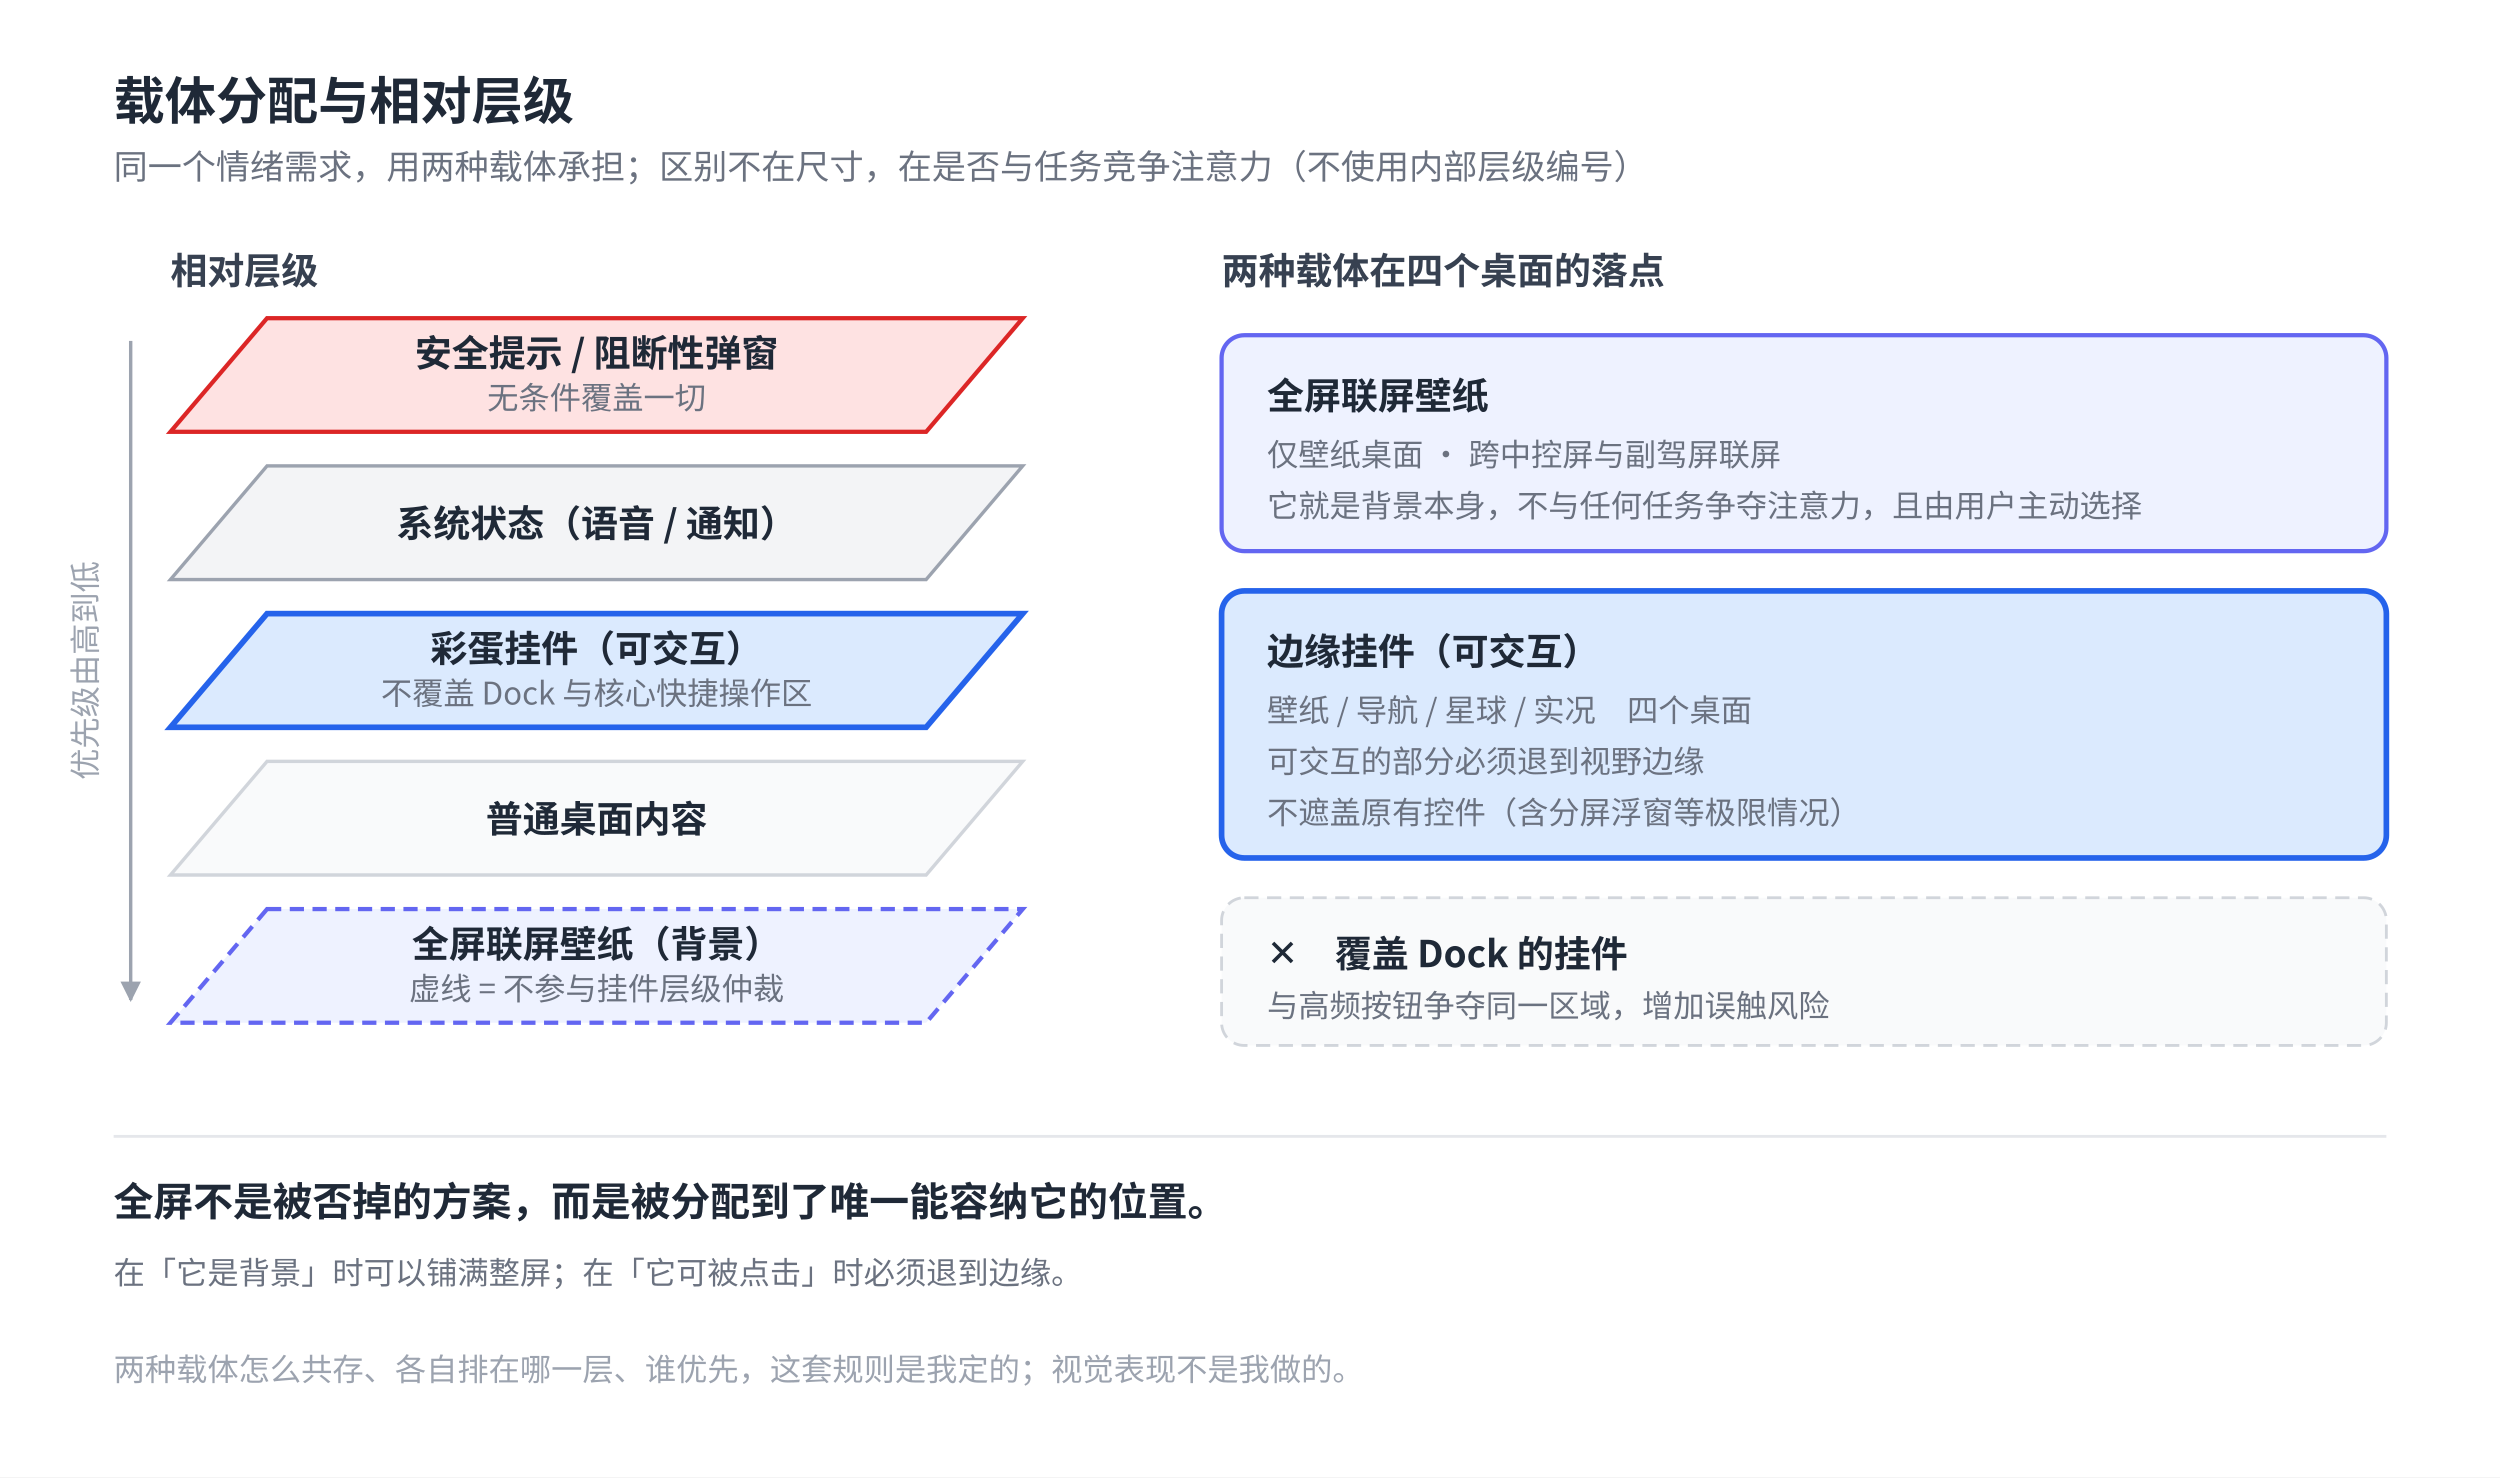
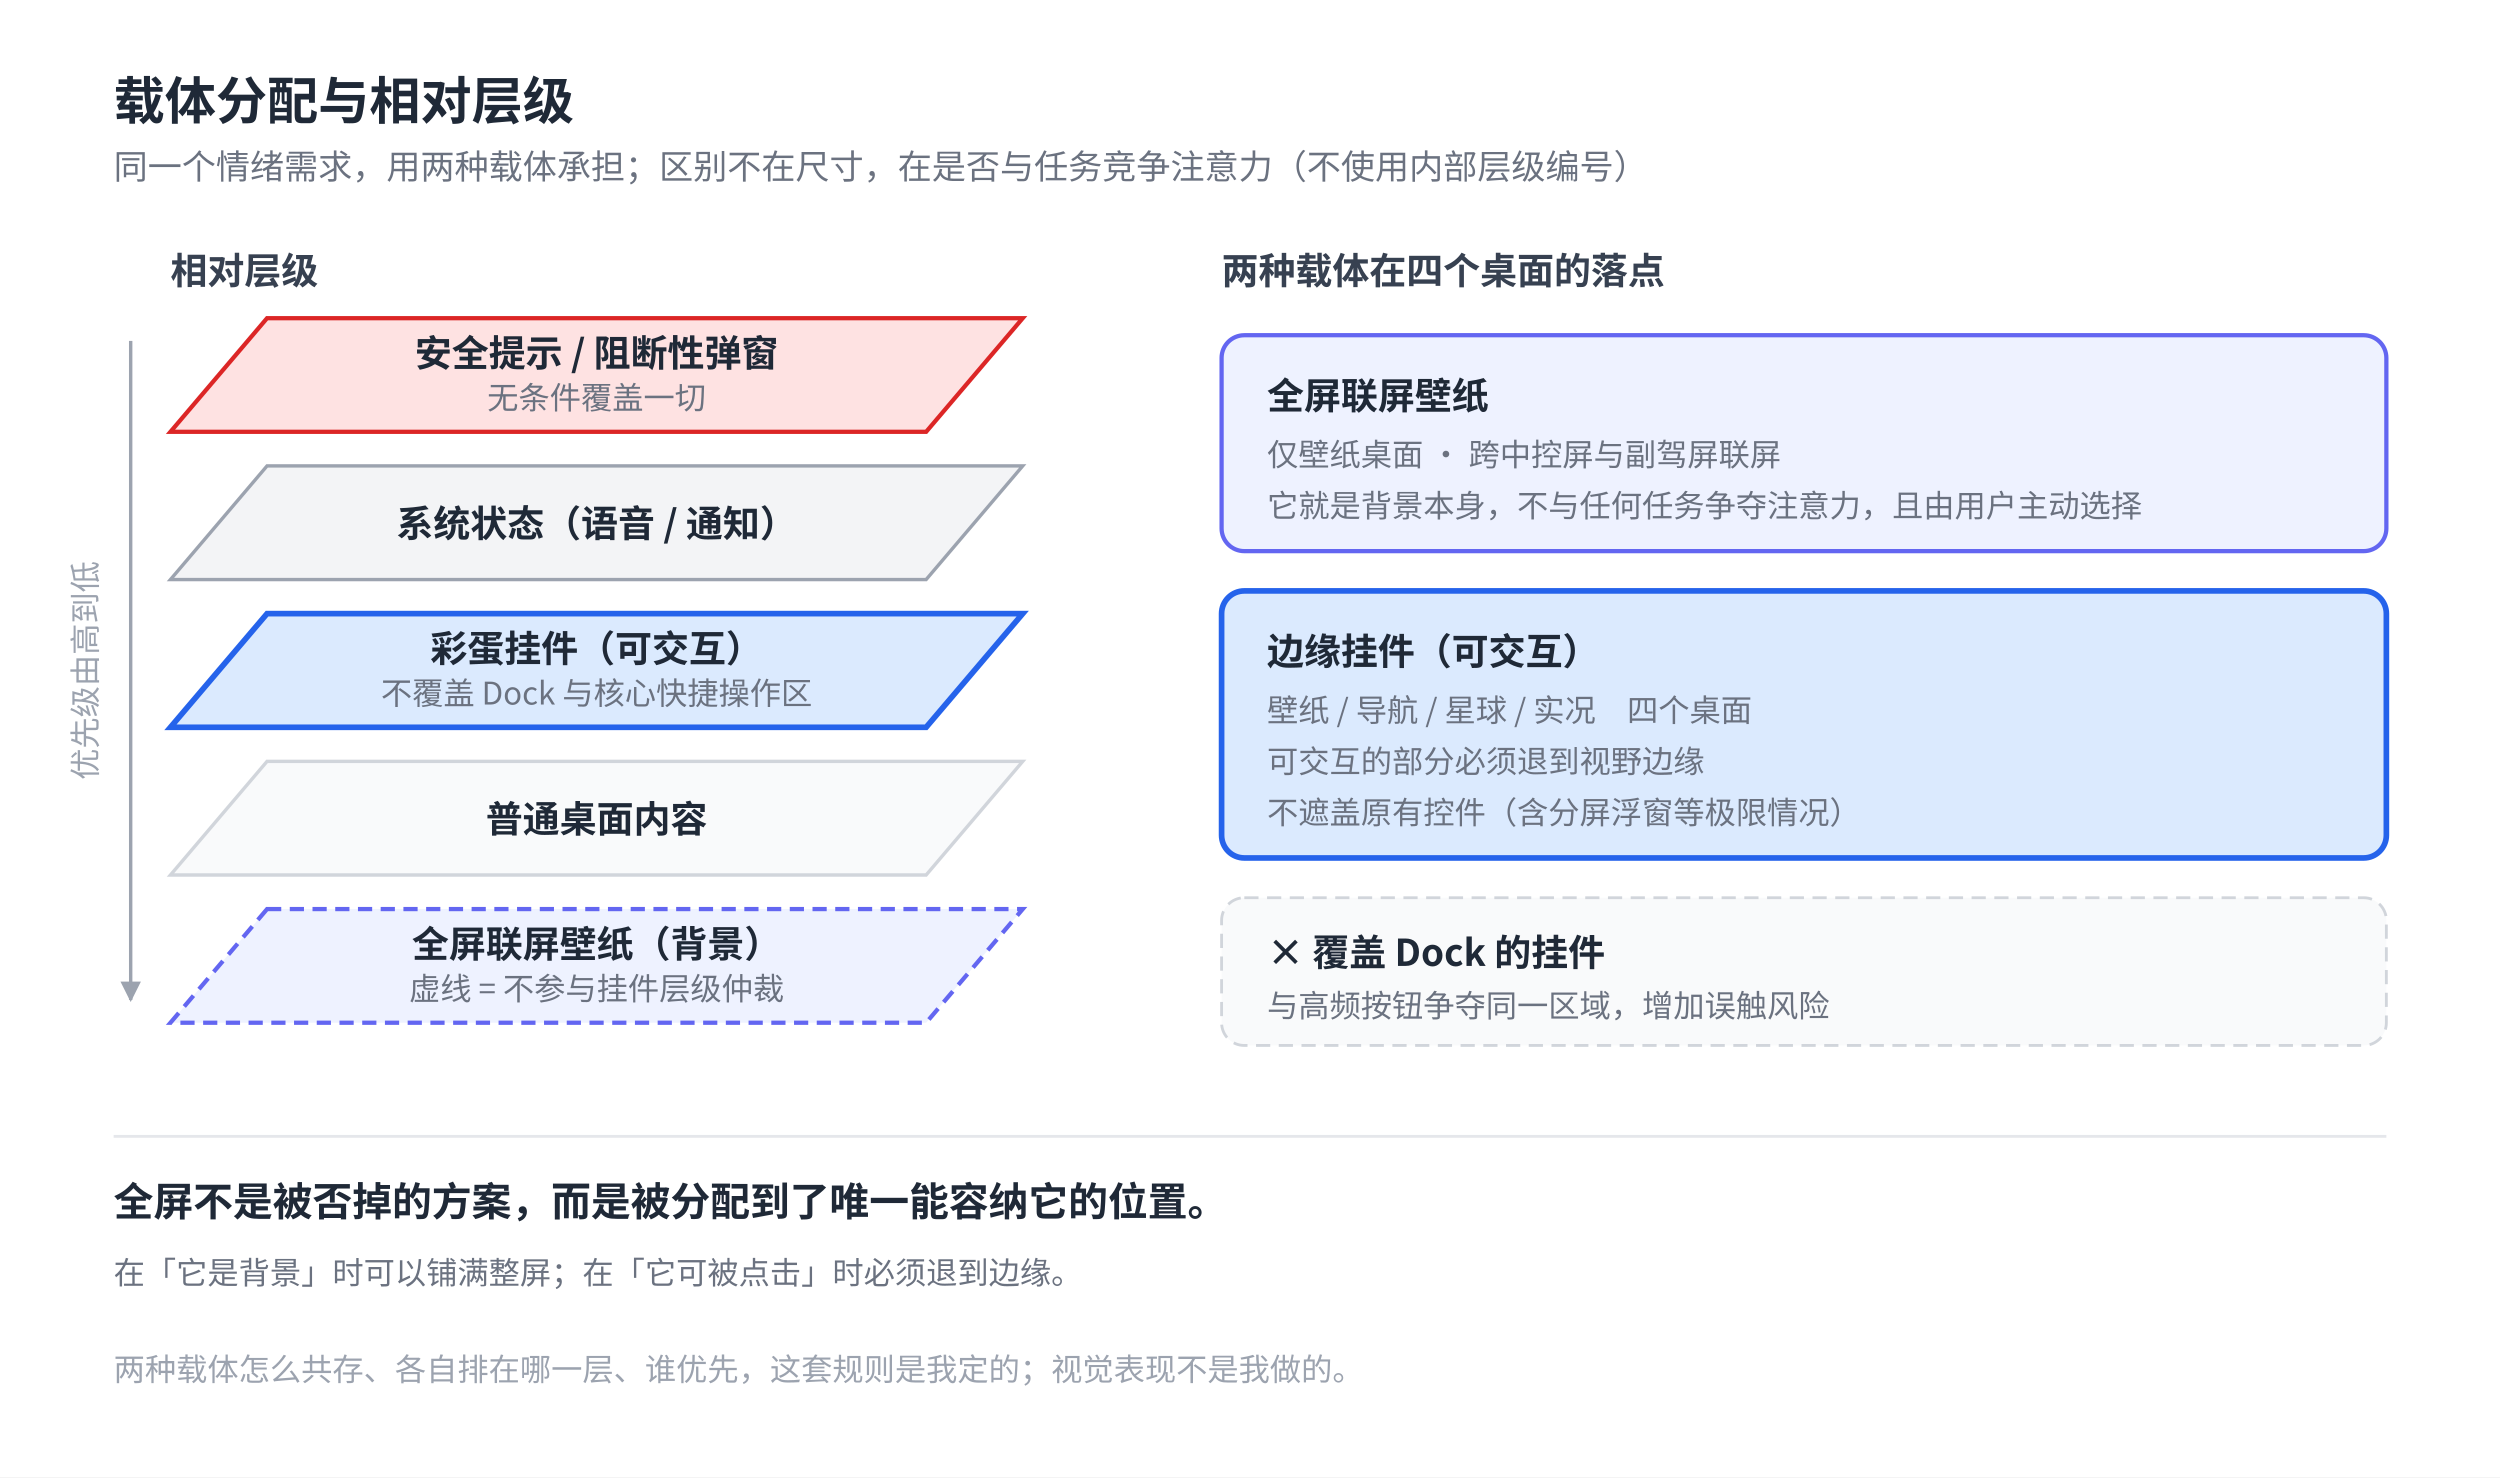
<svg xmlns="http://www.w3.org/2000/svg" viewBox="0 0 880 520" font-family="PingFang SC, Noto Sans CJK SC, Microsoft YaHei, sans-serif">
  <style>
    .title{font-size:18px;font-weight:700;fill:#1f2937}
    .sub{font-size:12px;fill:#6b7280}
    .head{font-size:13px;font-weight:700;fill:#374151}
    .label{font-size:13px;font-weight:600;fill:#1f2937}
    .small{font-size:11px;fill:#6b7280}
    .note{font-size:11px;fill:#9ca3af}
    .key{font-size:14px;font-weight:700;fill:#1f2937}
  </style>
  <defs>
    <marker id="ar" viewBox="0 0 10 10" refX="9" refY="5" markerWidth="6" markerHeight="6" orient="auto">
      <path d="M0 0 L10 5 L0 10 z" fill="#9ca3af" />
    </marker>
  </defs>
  <rect width="880" height="520" fill="#ffffff" />
  <text x="40" y="42" class="title">载体分配与相对层级</text>
  <text x="40" y="63" class="sub">同一个情绪需求，用两种载体承担；区别不在尺寸，在是否与任务竞争注意力（不使用内部层级编号）</text>
  <g>
    <text x="60" y="100" class="head">相对层级</text>
    <g transform="translate(60,112)">
      <polygon points="34,0 300,0 266,40 0,40" fill="#fee2e2" stroke="#dc2626" stroke-width="1.5" />
      <text x="150" y="17" text-anchor="middle" class="label" fill="#b91c1c" font-size="12">安全提示 / 阻断性弹窗</text>
      <text x="150" y="32" text-anchor="middle" class="small" fill="#b91c1c">无条件覆盖一切</text>
    </g>
    <g transform="translate(60,164)">
      <polygon points="34,0 300,0 266,40 0,40" fill="#f3f4f6" stroke="#9ca3af" stroke-width="1.2" />
      <text x="150" y="25" text-anchor="middle" class="label" font-size="12">系统状态（语音 / 通知）</text>
    </g>
    <g transform="translate(60,216)">
      <polygon points="34,0 300,0 266,40 0,40" fill="#dbeafe" stroke="#2563eb" stroke-width="2" />
      <text x="150" y="17" text-anchor="middle" class="label" fill="#1d4ed8" font-size="12">彩蛋挂件（可交互）</text>
      <text x="150" y="32" text-anchor="middle" class="small" fill="#1d4ed8">不覆盖 Dock 与核心快捷操作区</text>
    </g>
    <g transform="translate(60,268)">
      <polygon points="34,0 300,0 266,40 0,40" fill="#f9fafb" stroke="#d1d5db" stroke-width="1.2" />
      <text x="150" y="25" text-anchor="middle" class="label" fill="#6b7280" font-size="12">普通桌面内容</text>
    </g>
    <g transform="translate(60,320)">
      <polygon points="34,0 300,0 266,40 0,40" fill="#eef2ff" stroke="#6366f1" stroke-width="1.5" stroke-dasharray="5 3" />
      <text x="150" y="17" text-anchor="middle" class="label" fill="#4338ca" font-size="12">全屏联屏壁纸（背景）</text>
      <text x="150" y="32" text-anchor="middle" class="small" fill="#4338ca">虚线 = 不参与挂件层级仲裁</text>
    </g>
    <line x1="46" y1="120" x2="46" y2="352" stroke="#9ca3af" stroke-width="1.2" marker-end="url(#ar)" />
    <text x="34" y="236" class="note" transform="rotate(-90 34 236)" text-anchor="middle">优先级由高到低</text>
  </g>
  <g transform="translate(430,88)">
    <text x="0" y="12" class="head">两种载体在四个桌面的落点</text>
    <g transform="translate(0,30)">
      <rect width="410" height="76" rx="8" fill="#eef2ff" stroke="#6366f1" stroke-width="1.5" />
      <text x="16" y="26" class="label" fill="#4338ca">全屏联屏壁纸</text>
      <text x="16" y="46" class="small" fill="#4338ca">仅壁纸桌面 · 跨中控屏与副驾屏联屏</text>
      <text x="16" y="64" class="small">它就是背景本身，不与任何任务争夺注意力，且由用户主动选择</text>
    </g>
    <g transform="translate(0,120)">
      <rect width="410" height="94" rx="8" fill="#dbeafe" stroke="#2563eb" stroke-width="2" />
      <text x="16" y="26" class="label" fill="#1d4ed8">边缘挂件（可交互）</text>
      <text x="16" y="46" class="small" fill="#1d4ed8">壁纸 / 导航 / 星球 / 实况　四个桌面</text>
      <text x="16" y="64" class="small">可交互的部分必须退到视野边缘</text>
      <text x="16" y="82" class="small">不遮盖原有控件（含分屏浮窗等极限情况）</text>
    </g>
    <g transform="translate(0,228)">
      <rect width="410" height="52" rx="8" fill="#f9fafb" stroke="#d1d5db" stroke-dasharray="5 3" />
-       <text x="16" y="24" class="label" fill="#9ca3af">✕　覆盖 Dock 的挂件</text>
+       <text x="16" y="24" class="label" fill="#9ca3af">× 覆盖 Dock 的挂件</text>
      <text x="16" y="42" class="small">与高频按钮争夺同一区域，增加误触风险</text>
    </g>
  </g>
  <line x1="40" y1="400" x2="840" y2="400" stroke="#e5e7eb" />
  <text x="40" y="428" class="key">全屏不是被否掉的方案，而是被分配到了唯一能容纳它的位置。</text>
  <text x="40" y="452" class="small">在「它是背景」时可以铺满整屏；在「它可被点击」时必须退到边缘。</text>
  <text x="40" y="486" class="note">两种载体怎么共存、各自排在哪一层、谁优先，这套规则是我定的；视觉表现不是我做的。</text>
</svg>
